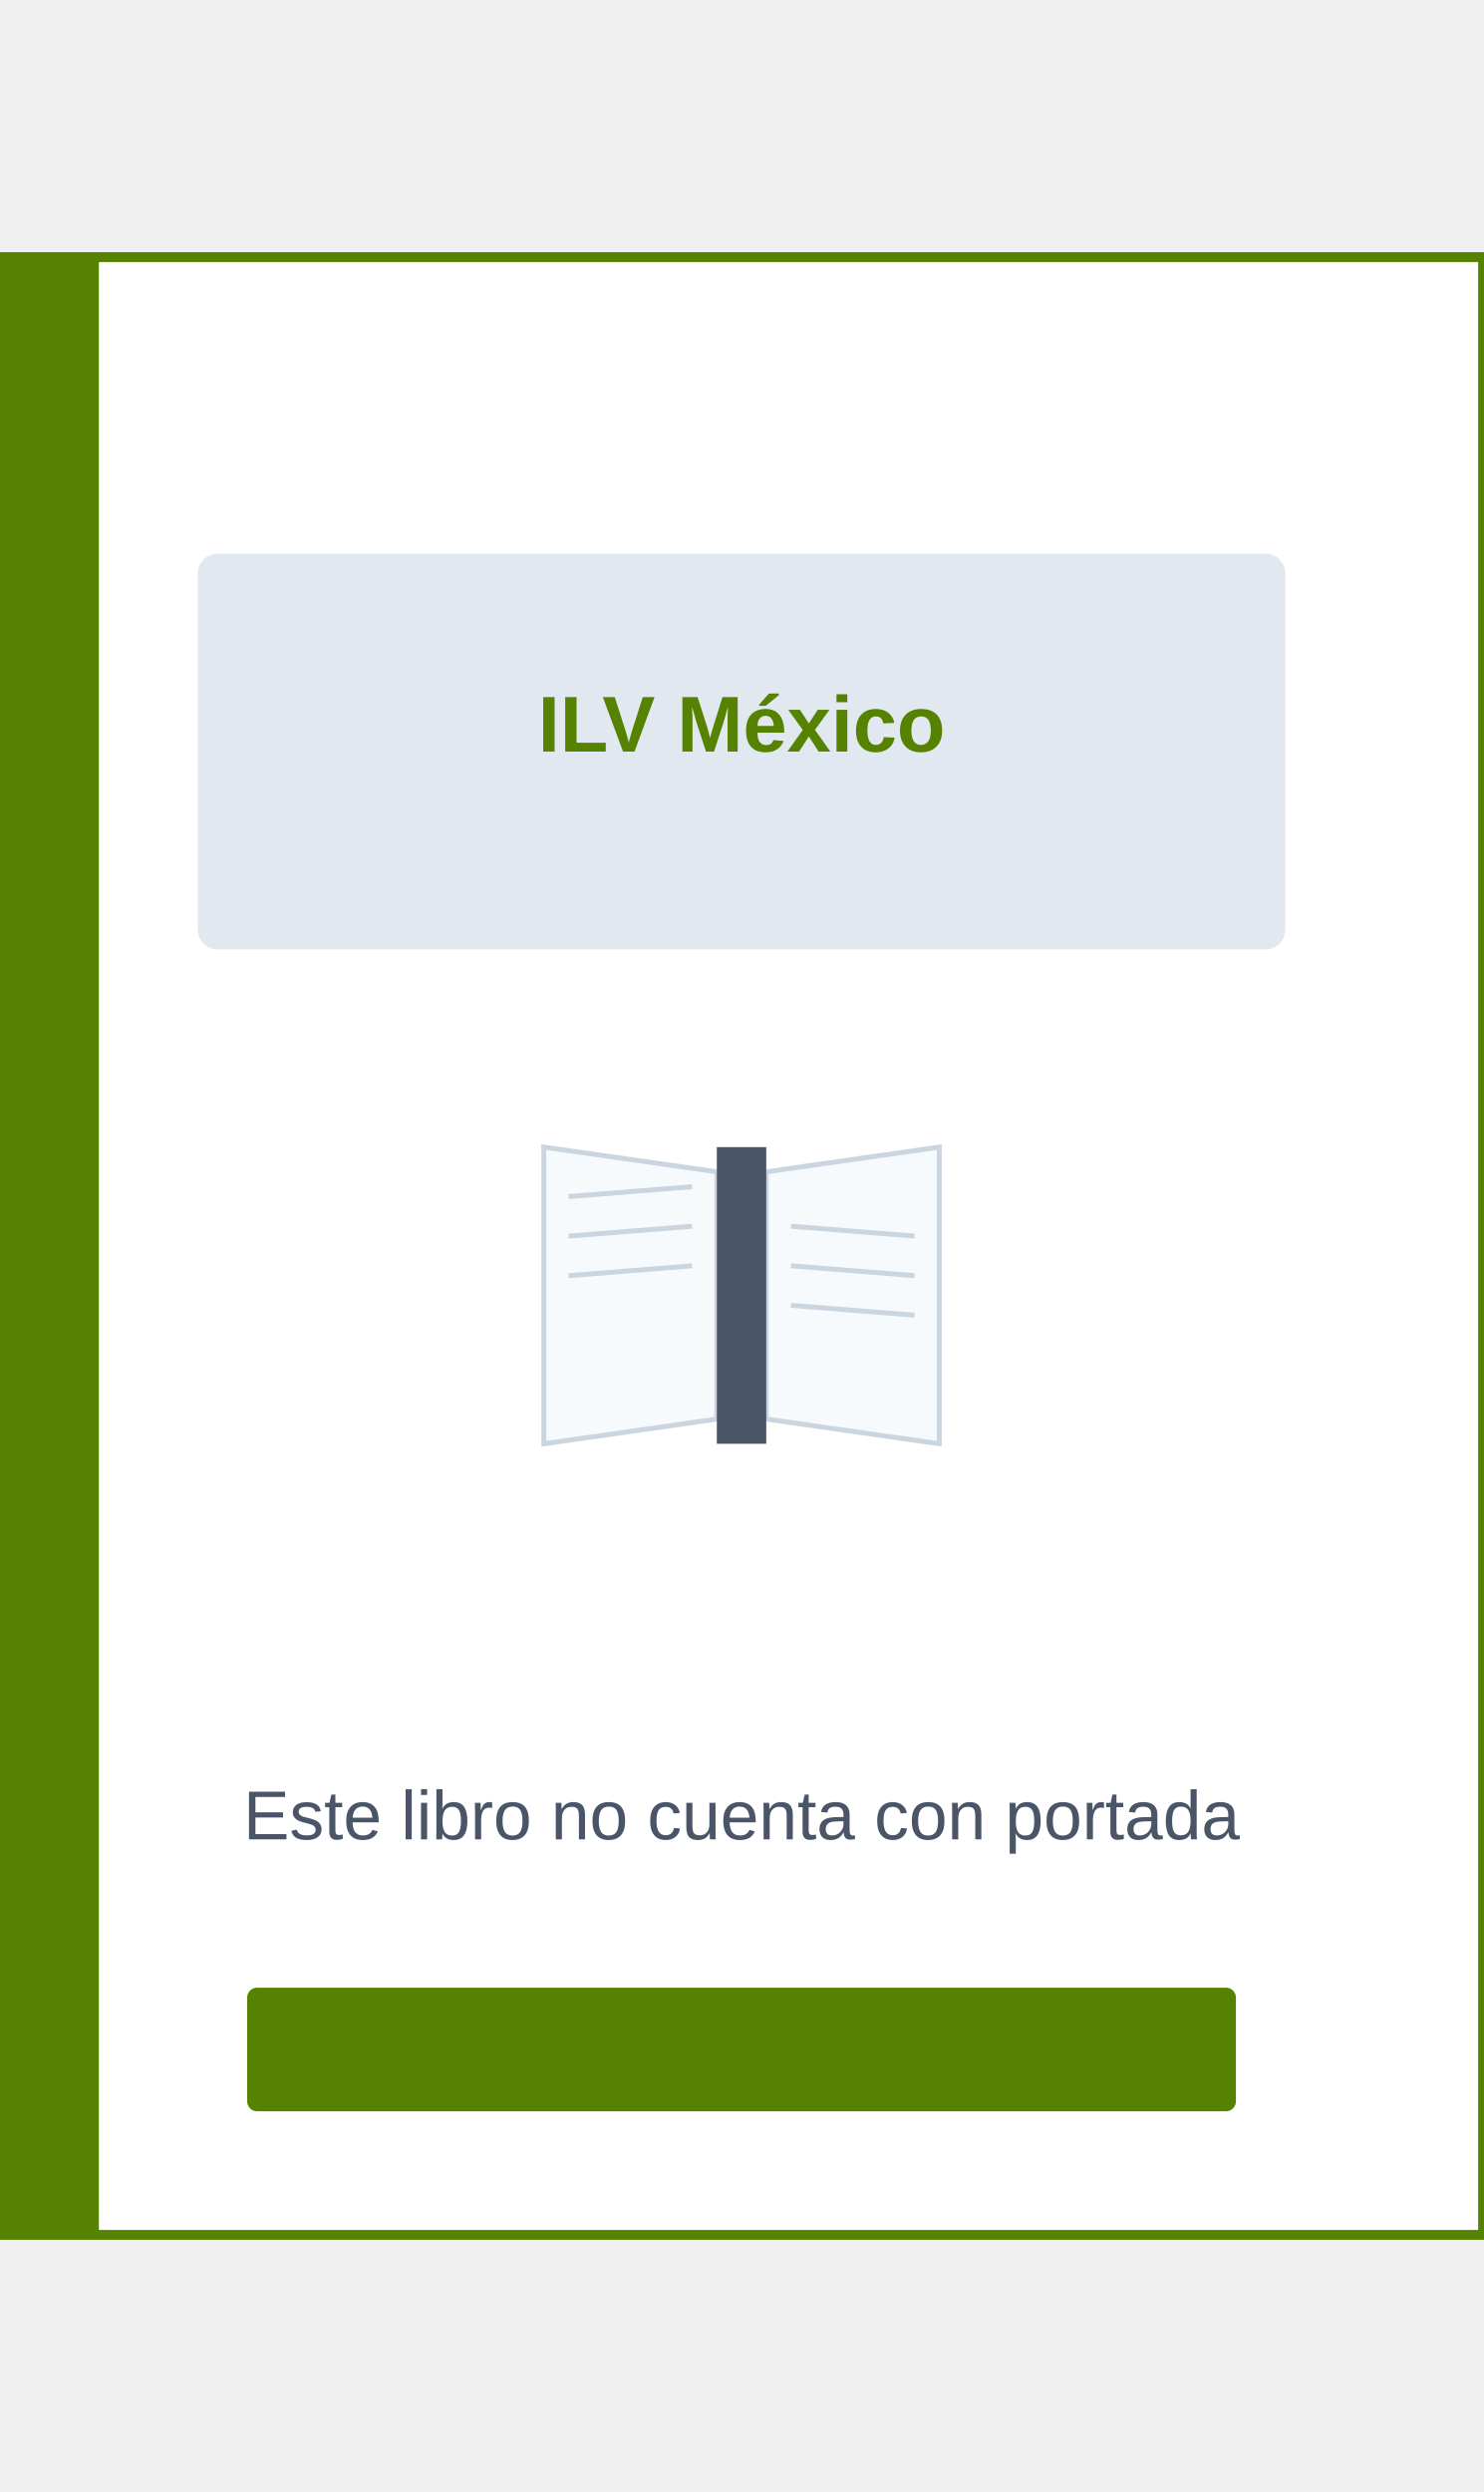
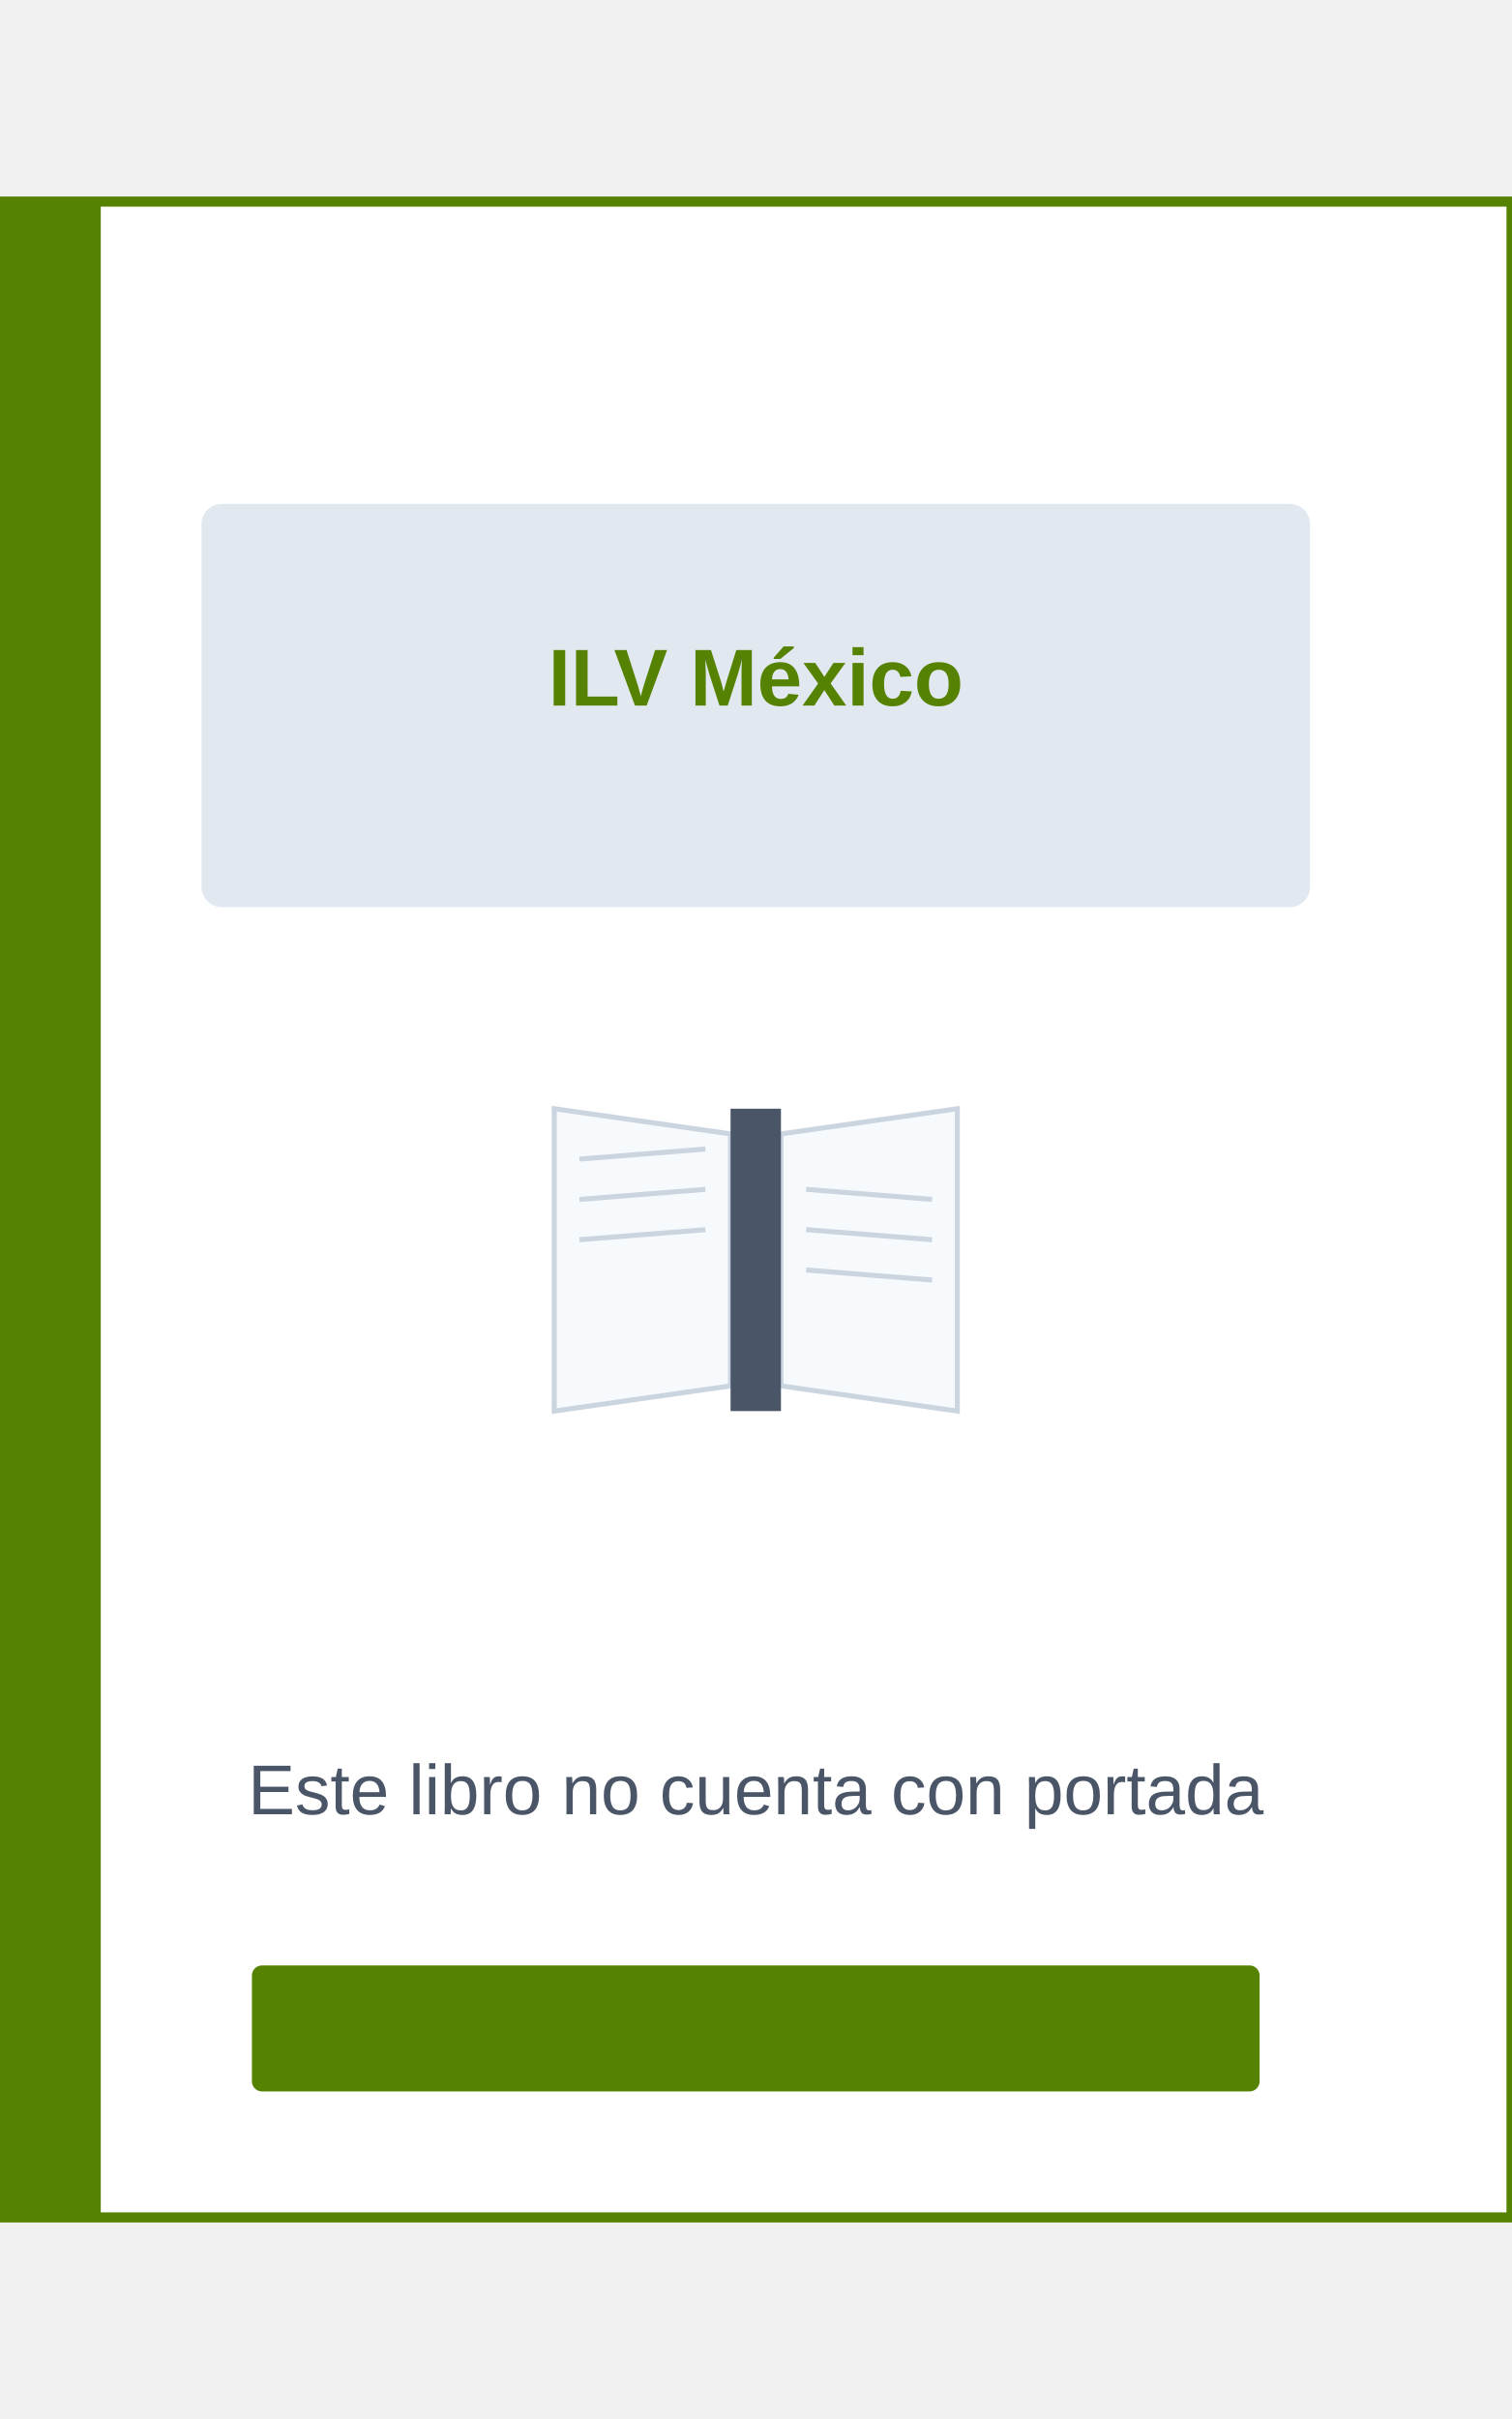
- <svg xmlns="http://www.w3.org/2000/svg" viewBox="0 0 300 400" width="250" height="420">
+ <svg xmlns="http://www.w3.org/2000/svg" viewBox="0 0 300 400" width="200" height="320">
  <rect x="0" y="0" width="300" height="400" fill="#fff" stroke="#558200" stroke-width="2" />
  <rect x="0" y="0" width="20" height="400" fill="#558200" />
  <rect x="40" y="60" width="220" height="80" fill="#e2e8f0" rx="4" />
  <g transform="translate(150, 200)">
    <path d="M-40 -20 L-40 40 L-5 35 L-5 -15 Z" fill="#f7fafc" stroke="#cbd5e0" stroke-width="1" />
    <path d="M5 -15 L5 35 L40 40 L40 -20 Z" fill="#f7fafc" stroke="#cbd5e0" stroke-width="1" />
    <rect x="-5" y="-20" width="10" height="60" fill="#4a5568" />
    <line x1="-35" y1="-10" x2="-10" y2="-12" stroke="#cbd5e0" stroke-width="1" />
    <line x1="-35" y1="-2" x2="-10" y2="-4" stroke="#cbd5e0" stroke-width="1" />
    <line x1="-35" y1="6" x2="-10" y2="4" stroke="#cbd5e0" stroke-width="1" />
    <line x1="10" y1="-4" x2="35" y2="-2" stroke="#cbd5e0" stroke-width="1" />
    <line x1="10" y1="4" x2="35" y2="6" stroke="#cbd5e0" stroke-width="1" />
    <line x1="10" y1="12" x2="35" y2="14" stroke="#cbd5e0" stroke-width="1" />
  </g>
  <text x="150" y="100" text-anchor="middle" fill="#558200" font-family="Arial, sans-serif" font-size="16" font-weight="bold">ILV México</text>
  <text x="150" y="320" text-anchor="middle" fill="#4a5568" font-family="Arial, sans-serif" font-size="14">Este libro no cuenta con portada</text>
  <rect x="50" y="350" width="200" height="25" fill="#558200" rx="2" />
  <text x="150" y="367" text-anchor="middle" fill="#4a5568" font-family="Arial, sans-serif" font-size="10" />
</svg>
